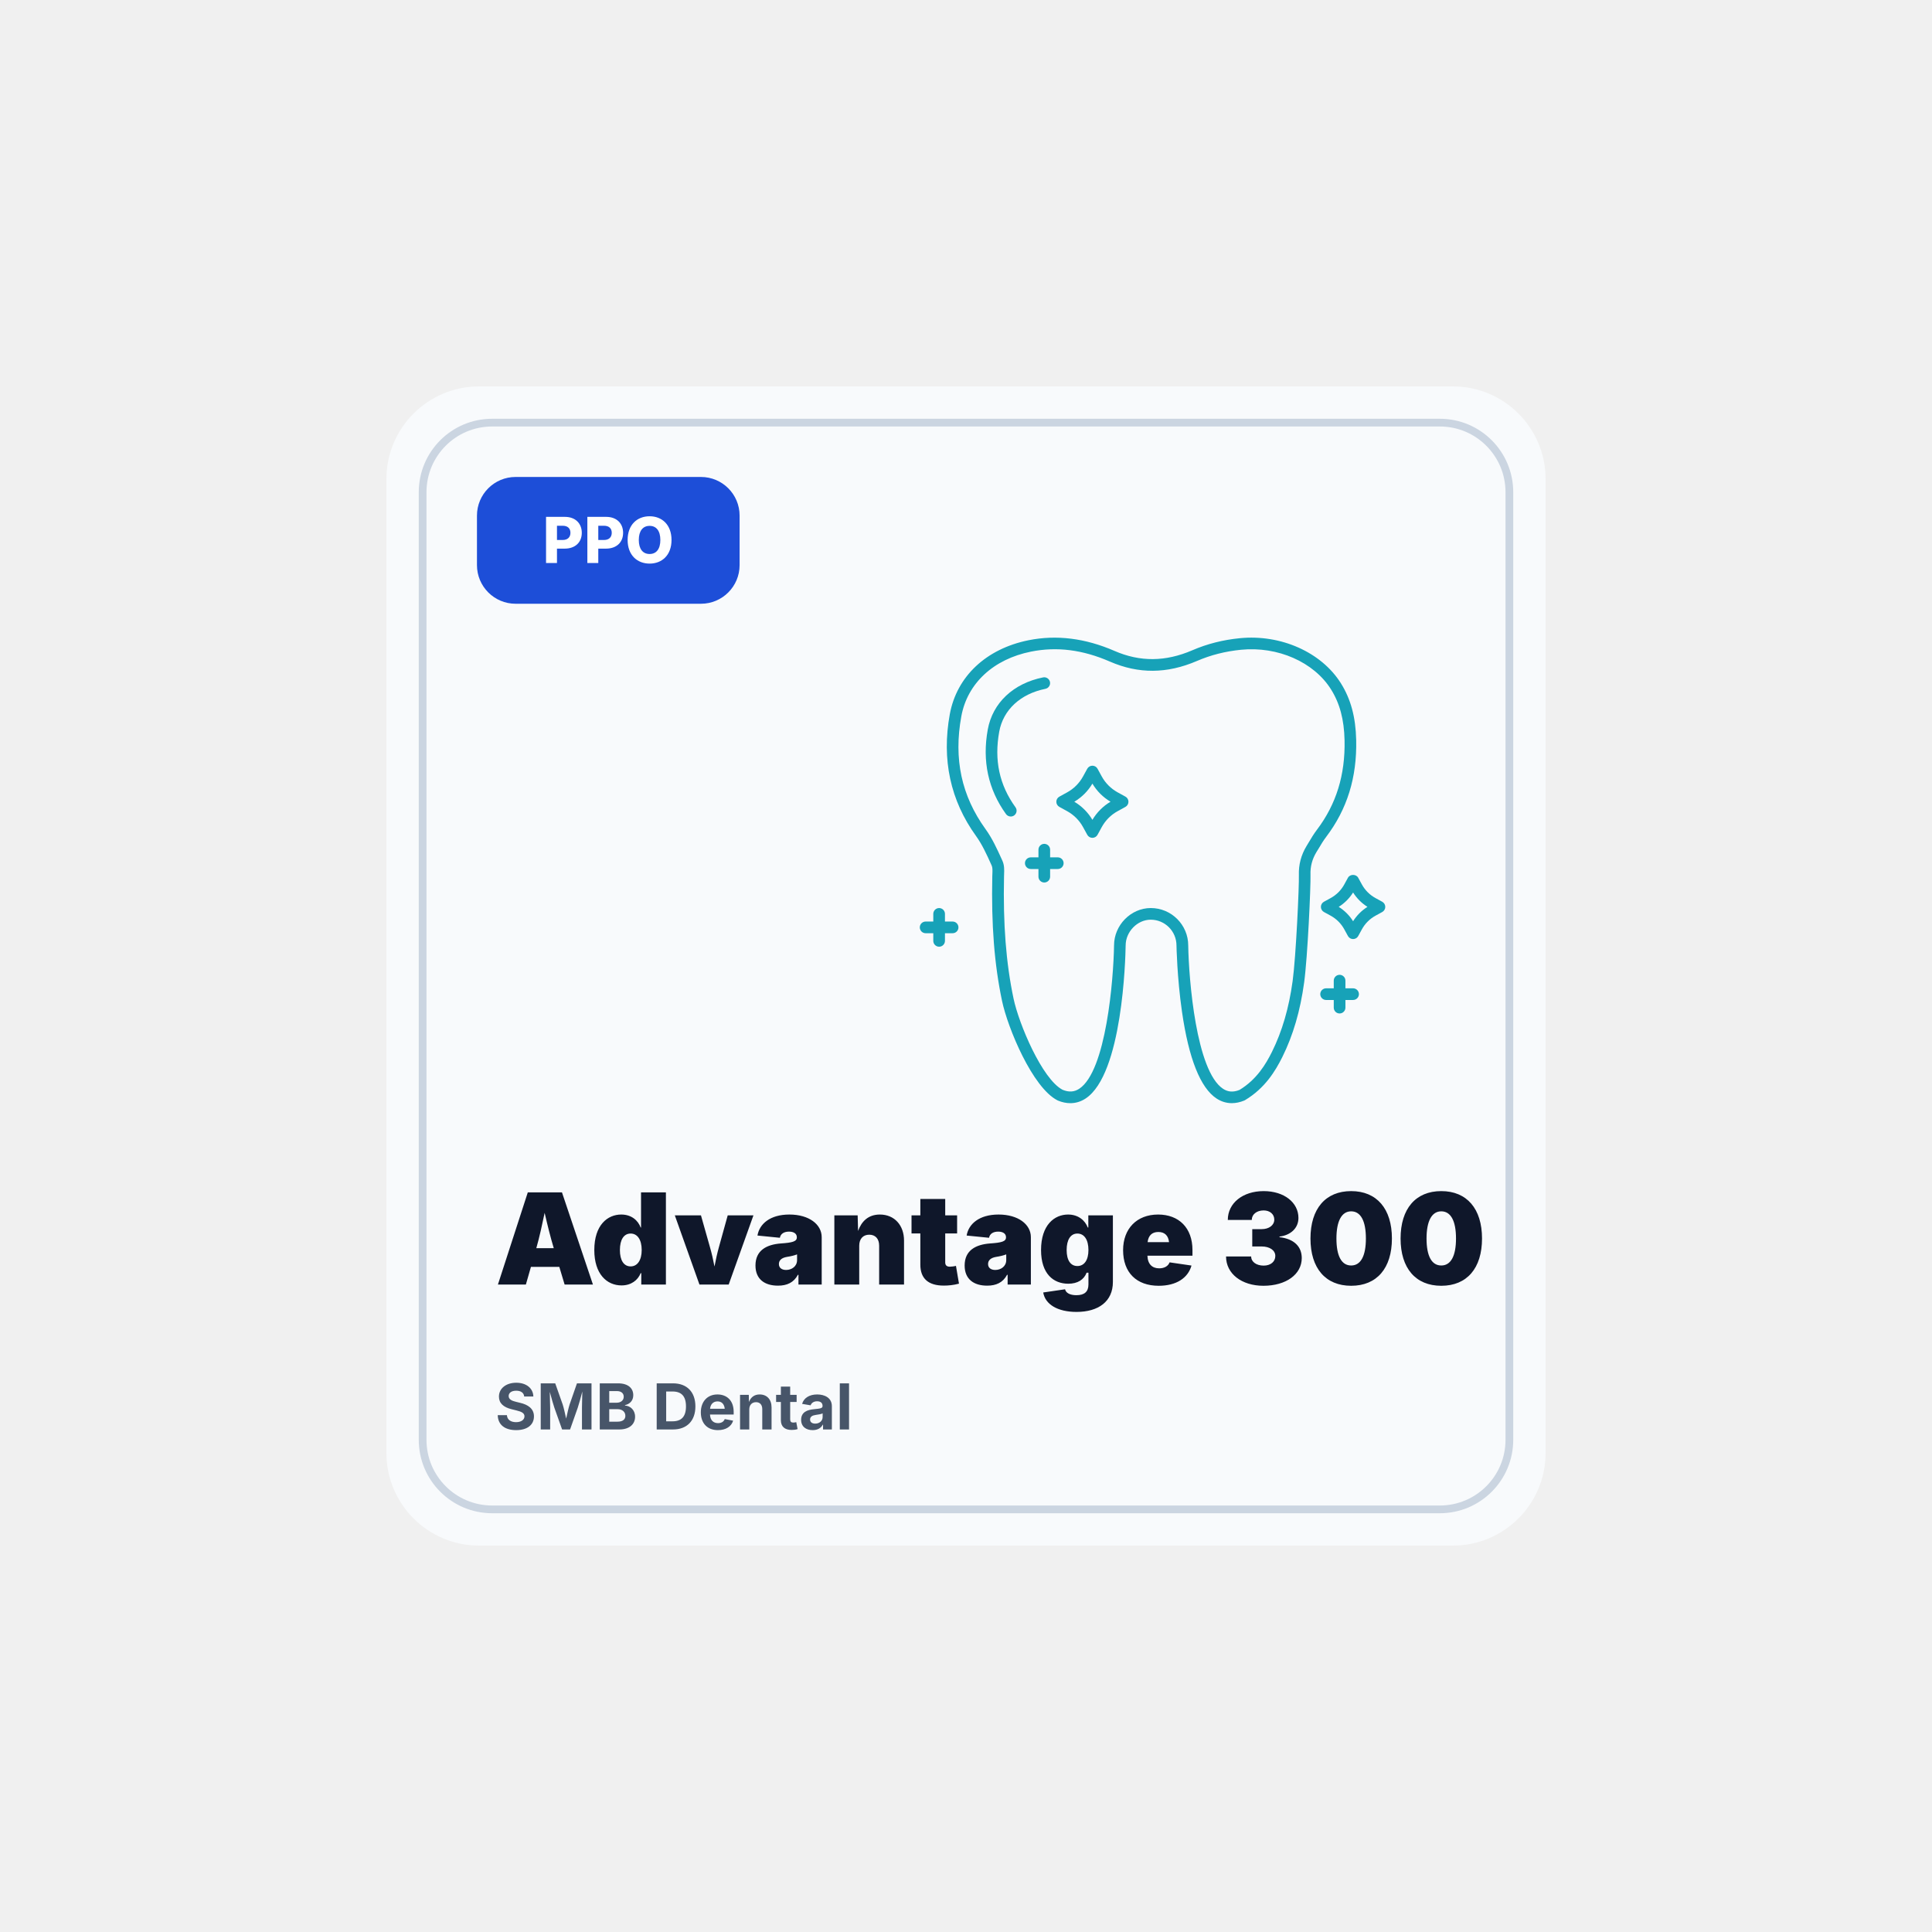
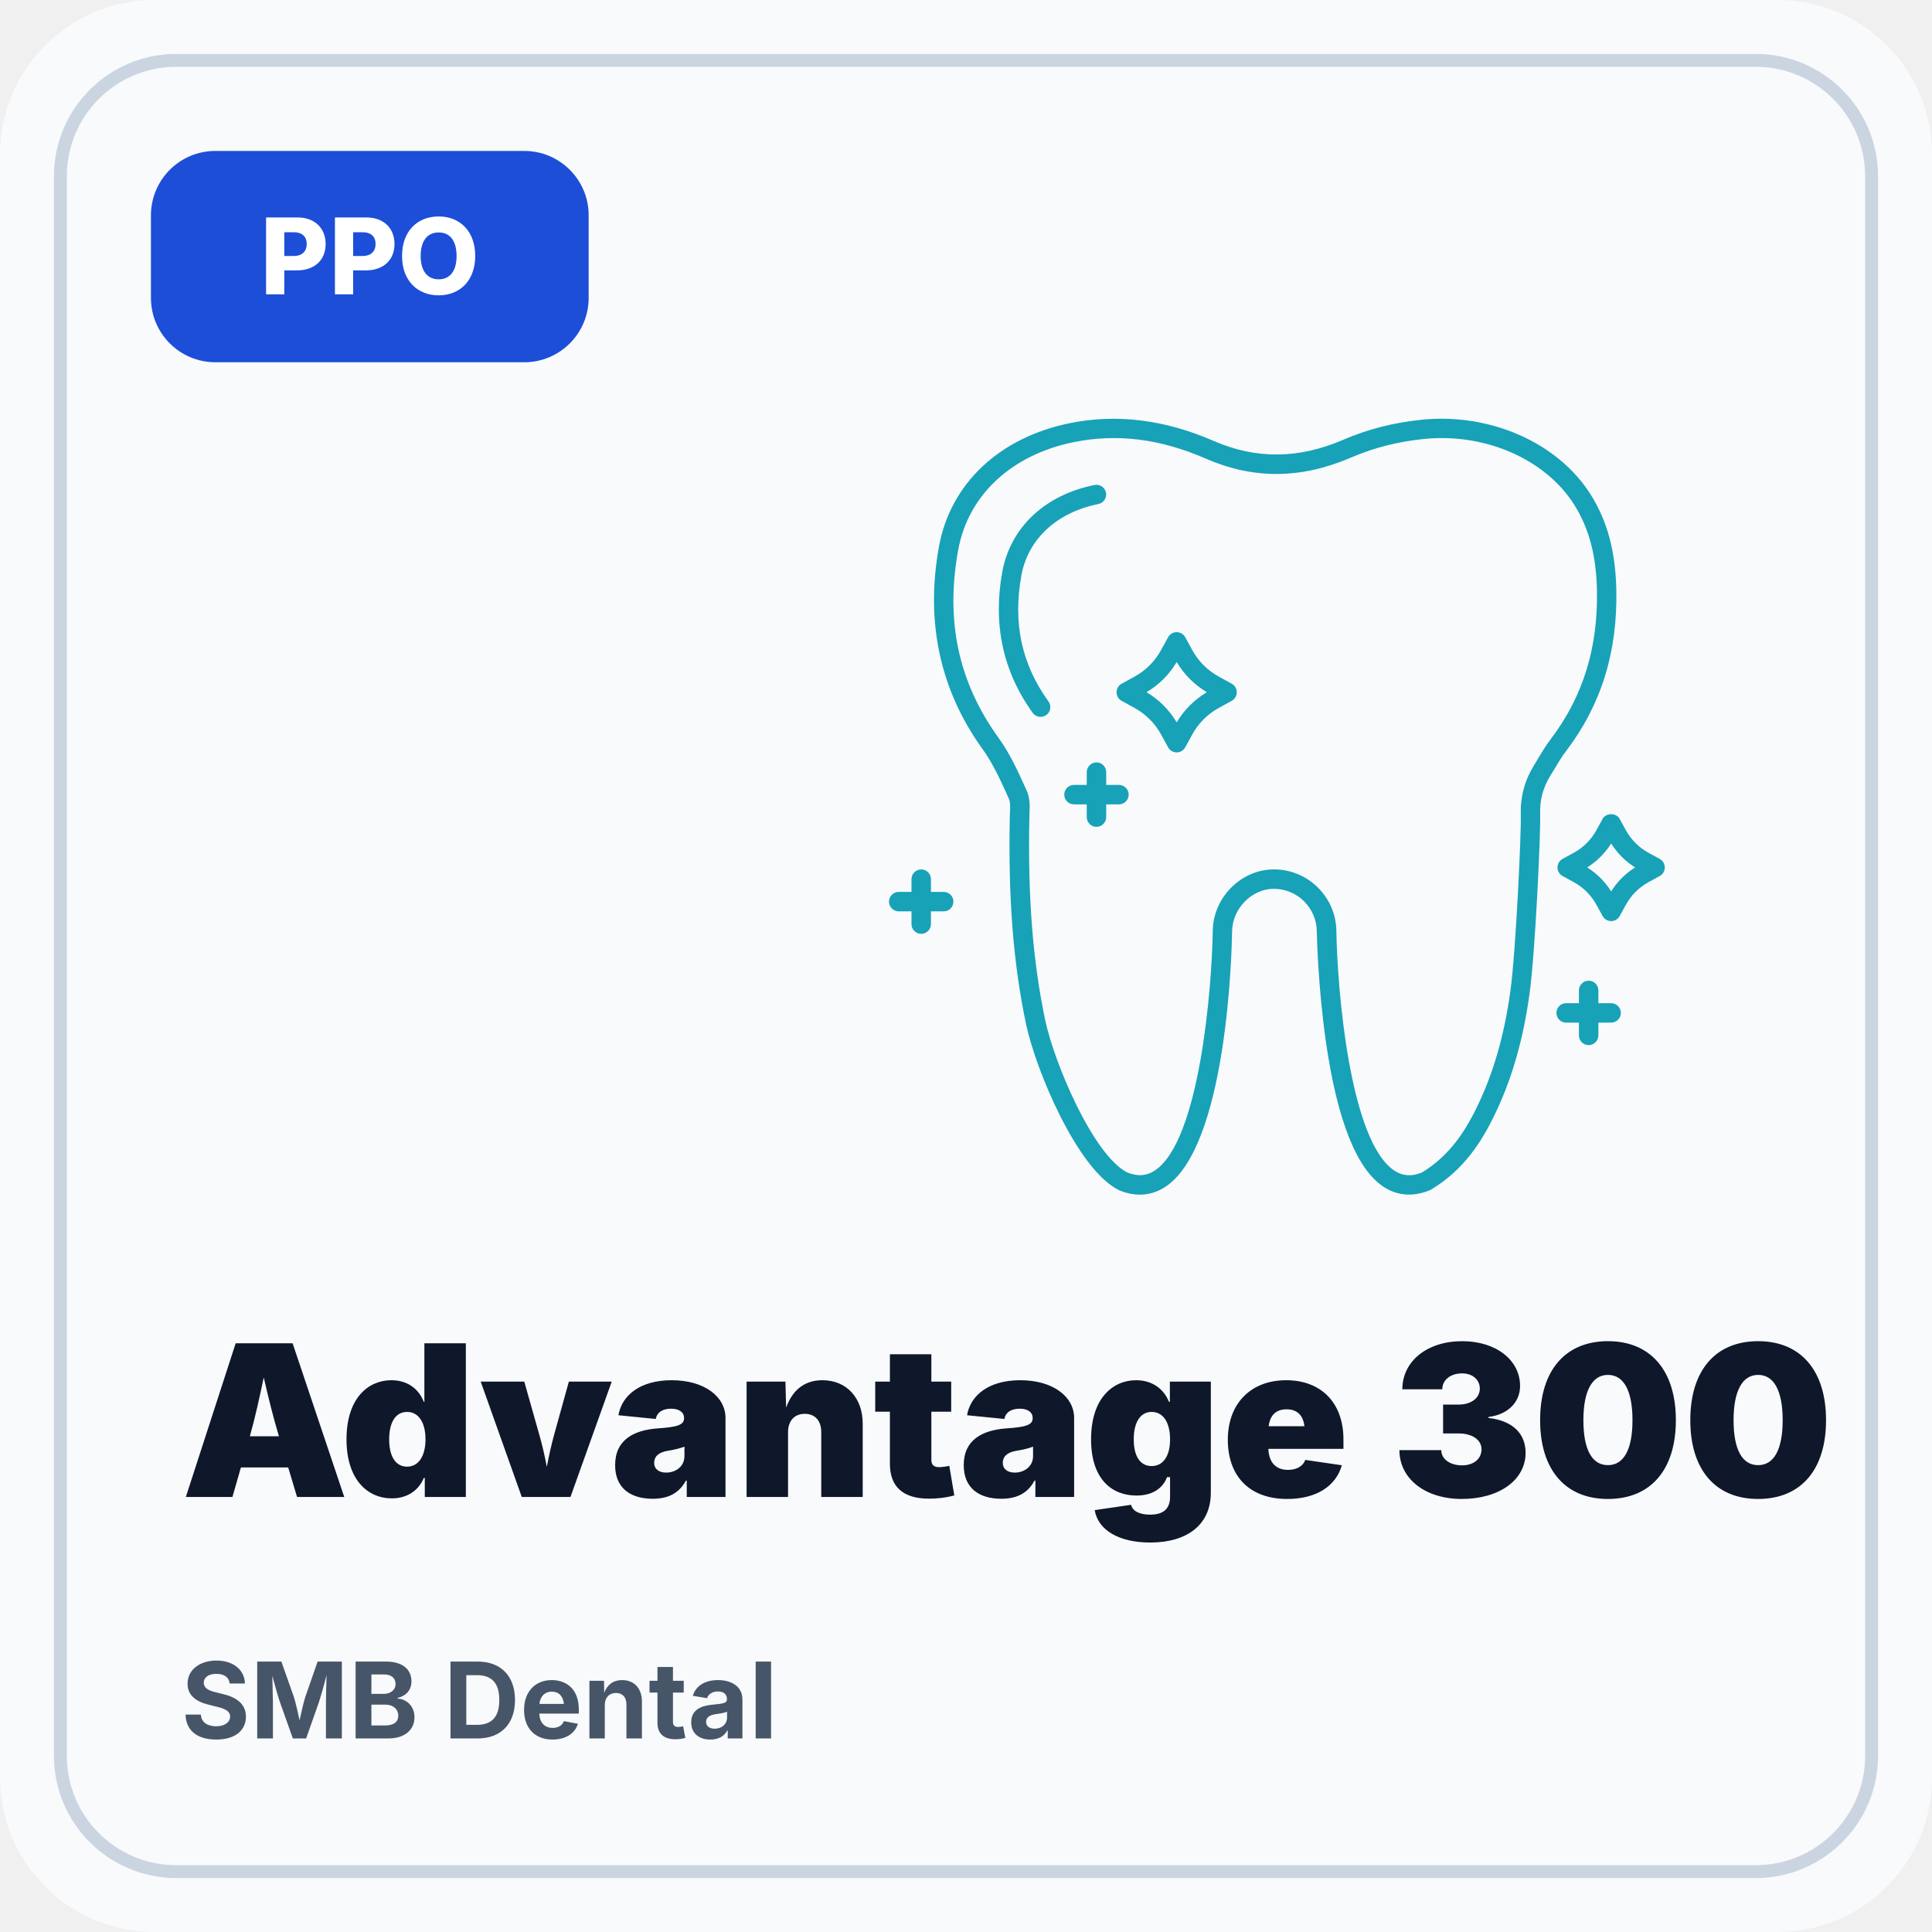
- <svg xmlns="http://www.w3.org/2000/svg" viewBox="0 0 500 500">
+ <svg xmlns="http://www.w3.org/2000/svg" viewBox="100 100 300 300">
  <defs>
    <symbol id="toothIcon" viewBox="0 0 100 100">
      <path d="m78.785 46.289c0.41-0.695 0.801-1.348 1.266-1.957 3.606-4.754 5.289-10.184 5.148-16.602-0.086-3.922-0.922-7.016-2.629-9.738-3.332-5.309-10.281-8.406-17.305-7.711-2.918 0.289-5.582 0.965-8.145 2.07-4.598 1.98-8.965 2.016-13.344 0.105-4.988-2.172-9.934-2.789-14.703-1.828-7.277 1.461-12.328 6.207-13.512 12.695-1.41 7.746 0.102 14.758 4.492 20.844 1.055 1.461 1.824 3.16 2.566 4.801l0.133 0.297c0.152 0.336 0.129 0.871 0.109 1.391l-0.016 0.41c-0.18 8.328 0.352 15.121 1.672 21.375 0.98 4.637 5.215 14.852 9.492 17.027 0.012 0.008 0.023 0.004 0.035 0.012 0.012 0.008 0.02 0.016 0.031 0.023 0.73 0.305 1.449 0.453 2.144 0.453 0.922 0 1.801-0.266 2.606-0.793 6.336-4.152 6.836-23.969 6.871-26.23 0-2.352 2.004-4.418 4.293-4.418 2.438 0 4.418 1.98 4.418 4.434 0 0.055 0.098 5.484 0.941 11.328 1.164 8.059 3.16 13.066 5.93 14.883 0.805 0.527 1.688 0.793 2.606 0.793 0.695 0 1.414-0.152 2.144-0.453 0.043-0.02 0.086-0.039 0.129-0.066 3.426-2.047 5.215-5.027 6.391-7.394 1.844-3.719 3.066-7.891 3.731-12.75 0.598-4.352 1.152-16.594 1.09-18.484-0.047-1.398 0.289-2.672 1.027-3.887zm-1.719-1.02-0.367 0.613c-0.938 1.539-1.379 3.223-1.32 4.996 0.059 1.719-0.492 13.91-1.07 18.145-0.637 4.641-1.793 8.609-3.539 12.133-1.047 2.109-2.621 4.75-5.562 6.527-1.07 0.43-1.969 0.367-2.82-0.191-4.617-3.027-5.875-18.766-5.969-24.555 0-3.539-2.879-6.418-6.418-6.418-3.41 0-6.293 2.938-6.293 6.398-0.094 5.809-1.348 21.543-5.969 24.57-0.859 0.562-1.766 0.617-2.848 0.176-3.508-1.828-7.488-11.281-8.406-15.637-1.285-6.102-1.805-12.746-1.629-20.922l0.012-0.375c0.027-0.719 0.062-1.531-0.285-2.301l-0.133-0.297c-0.785-1.73-1.598-3.523-2.769-5.144-4.117-5.707-5.477-12.023-4.144-19.312 1.031-5.652 5.492-9.801 11.938-11.094 4.422-0.887 8.84-0.332 13.512 1.703 4.914 2.141 9.801 2.106 14.934-0.105 2.371-1.02 4.844-1.648 7.551-1.918 6.285-0.621 12.477 2.106 15.41 6.785 1.508 2.402 2.246 5.172 2.324 8.719 0.129 5.949-1.422 10.969-4.742 15.352-0.535 0.703-0.973 1.441-1.395 2.152z" fill="#17a2b8" />
      <path d="m24.035 26.289c0.68-3.731 3.637-6.473 7.91-7.332 0.543-0.109 0.895-0.637 0.785-1.176s-0.637-0.891-1.176-0.785c-5.109 1.027-8.652 4.367-9.484 8.934-0.98 5.383 0.07 10.258 3.125 14.492 0.195 0.27 0.5 0.414 0.812 0.414 0.203 0 0.406-0.062 0.586-0.188 0.449-0.324 0.551-0.949 0.227-1.395-2.766-3.828-3.676-8.07-2.785-12.965z" fill="#17a2b8" />
      <path d="m89.66 55.441-1.156-0.633c-0.984-0.539-1.789-1.344-2.328-2.328l-0.633-1.156c-0.352-0.641-1.402-0.641-1.754 0l-0.633 1.156c-0.539 0.984-1.344 1.789-2.328 2.328l-1.156 0.633c-0.32 0.176-0.52 0.512-0.52 0.879 0 0.363 0.199 0.703 0.52 0.879l1.156 0.633c0.984 0.539 1.789 1.344 2.328 2.328l0.633 1.156c0.176 0.32 0.512 0.52 0.879 0.52 0.363 0 0.703-0.199 0.879-0.52l0.633-1.156c0.539-0.984 1.344-1.789 2.328-2.328l1.156-0.633c0.32-0.176 0.52-0.512 0.52-0.879-0.004-0.367-0.203-0.703-0.523-0.879zm-4.992 3.336c-0.625-0.996-1.465-1.832-2.461-2.461 0.996-0.625 1.836-1.465 2.461-2.461 0.625 0.996 1.465 1.832 2.461 2.461-0.996 0.629-1.836 1.469-2.461 2.461z" fill="#17a2b8" />
      <path d="m45.656 37.426-1.324-0.727c-1.152-0.633-2.098-1.574-2.731-2.727l-0.723-1.324c-0.176-0.32-0.512-0.52-0.879-0.52-0.363 0-0.703 0.199-0.879 0.52l-0.727 1.324c-0.633 1.152-1.574 2.098-2.731 2.731l-1.324 0.727c-0.32 0.176-0.52 0.512-0.52 0.879 0 0.363 0.199 0.703 0.52 0.879l1.324 0.727c1.152 0.633 2.098 1.574 2.731 2.731l0.727 1.324c0.176 0.32 0.512 0.52 0.879 0.52s0.703-0.199 0.879-0.52l0.723-1.324c0.633-1.152 1.574-2.098 2.731-2.731l1.324-0.727c0.32-0.176 0.52-0.512 0.52-0.879 0-0.371-0.199-0.711-0.52-0.883zm-5.656 3.977c-0.758-1.281-1.824-2.344-3.102-3.102 1.281-0.758 2.344-1.82 3.102-3.102 0.758 1.281 1.824 2.344 3.102 3.102-1.277 0.758-2.34 1.824-3.102 3.102z" fill="#17a2b8" />
      <path d="m82.355 67.961c-0.551 0-1 0.449-1 1v1.312h-1.312c-0.551 0-1 0.449-1 1 0 0.551 0.449 1 1 1h1.312v1.312c0 0.551 0.449 1 1 1s1-0.449 1-1v-1.312h1.312c0.551 0 1-0.449 1-1 0-0.551-0.449-1-1-1h-1.312v-1.312c0-0.555-0.449-1-1-1z" fill="#17a2b8" />
      <path d="m13.734 63.145c0.551 0 1-0.449 1-1v-1.312h1.312c0.551 0 1-0.449 1-1s-0.449-1-1-1h-1.312v-1.312c0-0.551-0.449-1-1-1s-1 0.449-1 1v1.312h-1.312c-0.551 0-1 0.449-1 1s0.449 1 1 1h1.312v1.312c0 0.551 0.449 1 1 1z" fill="#17a2b8" />
      <path d="m34.066 47.832h-1.312v-1.312c0-0.551-0.449-1-1-1-0.551 0-1 0.449-1 1v1.312h-1.312c-0.551 0-1 0.449-1 1s0.449 1 1 1h1.312v1.312c0 0.551 0.449 1 1 1 0.551 0 1-0.449 1-1v-1.312h1.312c0.551 0 1-0.449 1-1-0.004-0.551-0.449-1-1-1z" fill="#17a2b8" />
    </symbol>
  </defs>
  <rect width="300" height="300" rx="24" fill="#F8FAFC" x="100" y="100" style="stroke-width: 1;" />
  <rect x="109.375" y="109.375" width="281.25" height="281.25" rx="18" fill="none" stroke="#CBD5E1" stroke-width="2" style="stroke-width: 2;" />
  <rect x="123.438" y="123.438" width="67.969" height="32.813" rx="10" fill="#1D4ED8" style="stroke-width: 1;" />
  <text x="157.422" y="145.703" text-anchor="middle" font-size="14" font-weight="800" font-family="Inter, ui-sans-serif, system-ui, -apple-system, Segoe UI, Roboto, Arial" fill="#FFFFFF" style="white-space: pre; stroke-width: 1; font-size: 16.4px;">PPO</text>
  <use href="#toothIcon" width="74" height="74" transform="matrix(2.040992, 0, 0, 2.040992, 222.3012, 149.6374)" style="" />
  <text x="128.125" y="332.448" font-size="28" font-weight="900" font-family="Inter, ui-sans-serif, system-ui, -apple-system, Segoe UI, Roboto, Arial" fill="#0F172A" style="white-space: pre; stroke-width: 1; font-size: 32.8px;">Advantage 300</text>
  <text x="128.125" y="369.948" font-size="14" font-weight="700" font-family="Inter, ui-sans-serif, system-ui, -apple-system, Segoe UI, Roboto, Arial" fill="#475569" style="white-space: pre; stroke-width: 1; font-size: 16.4px;">SMB Dental</text>
</svg>
